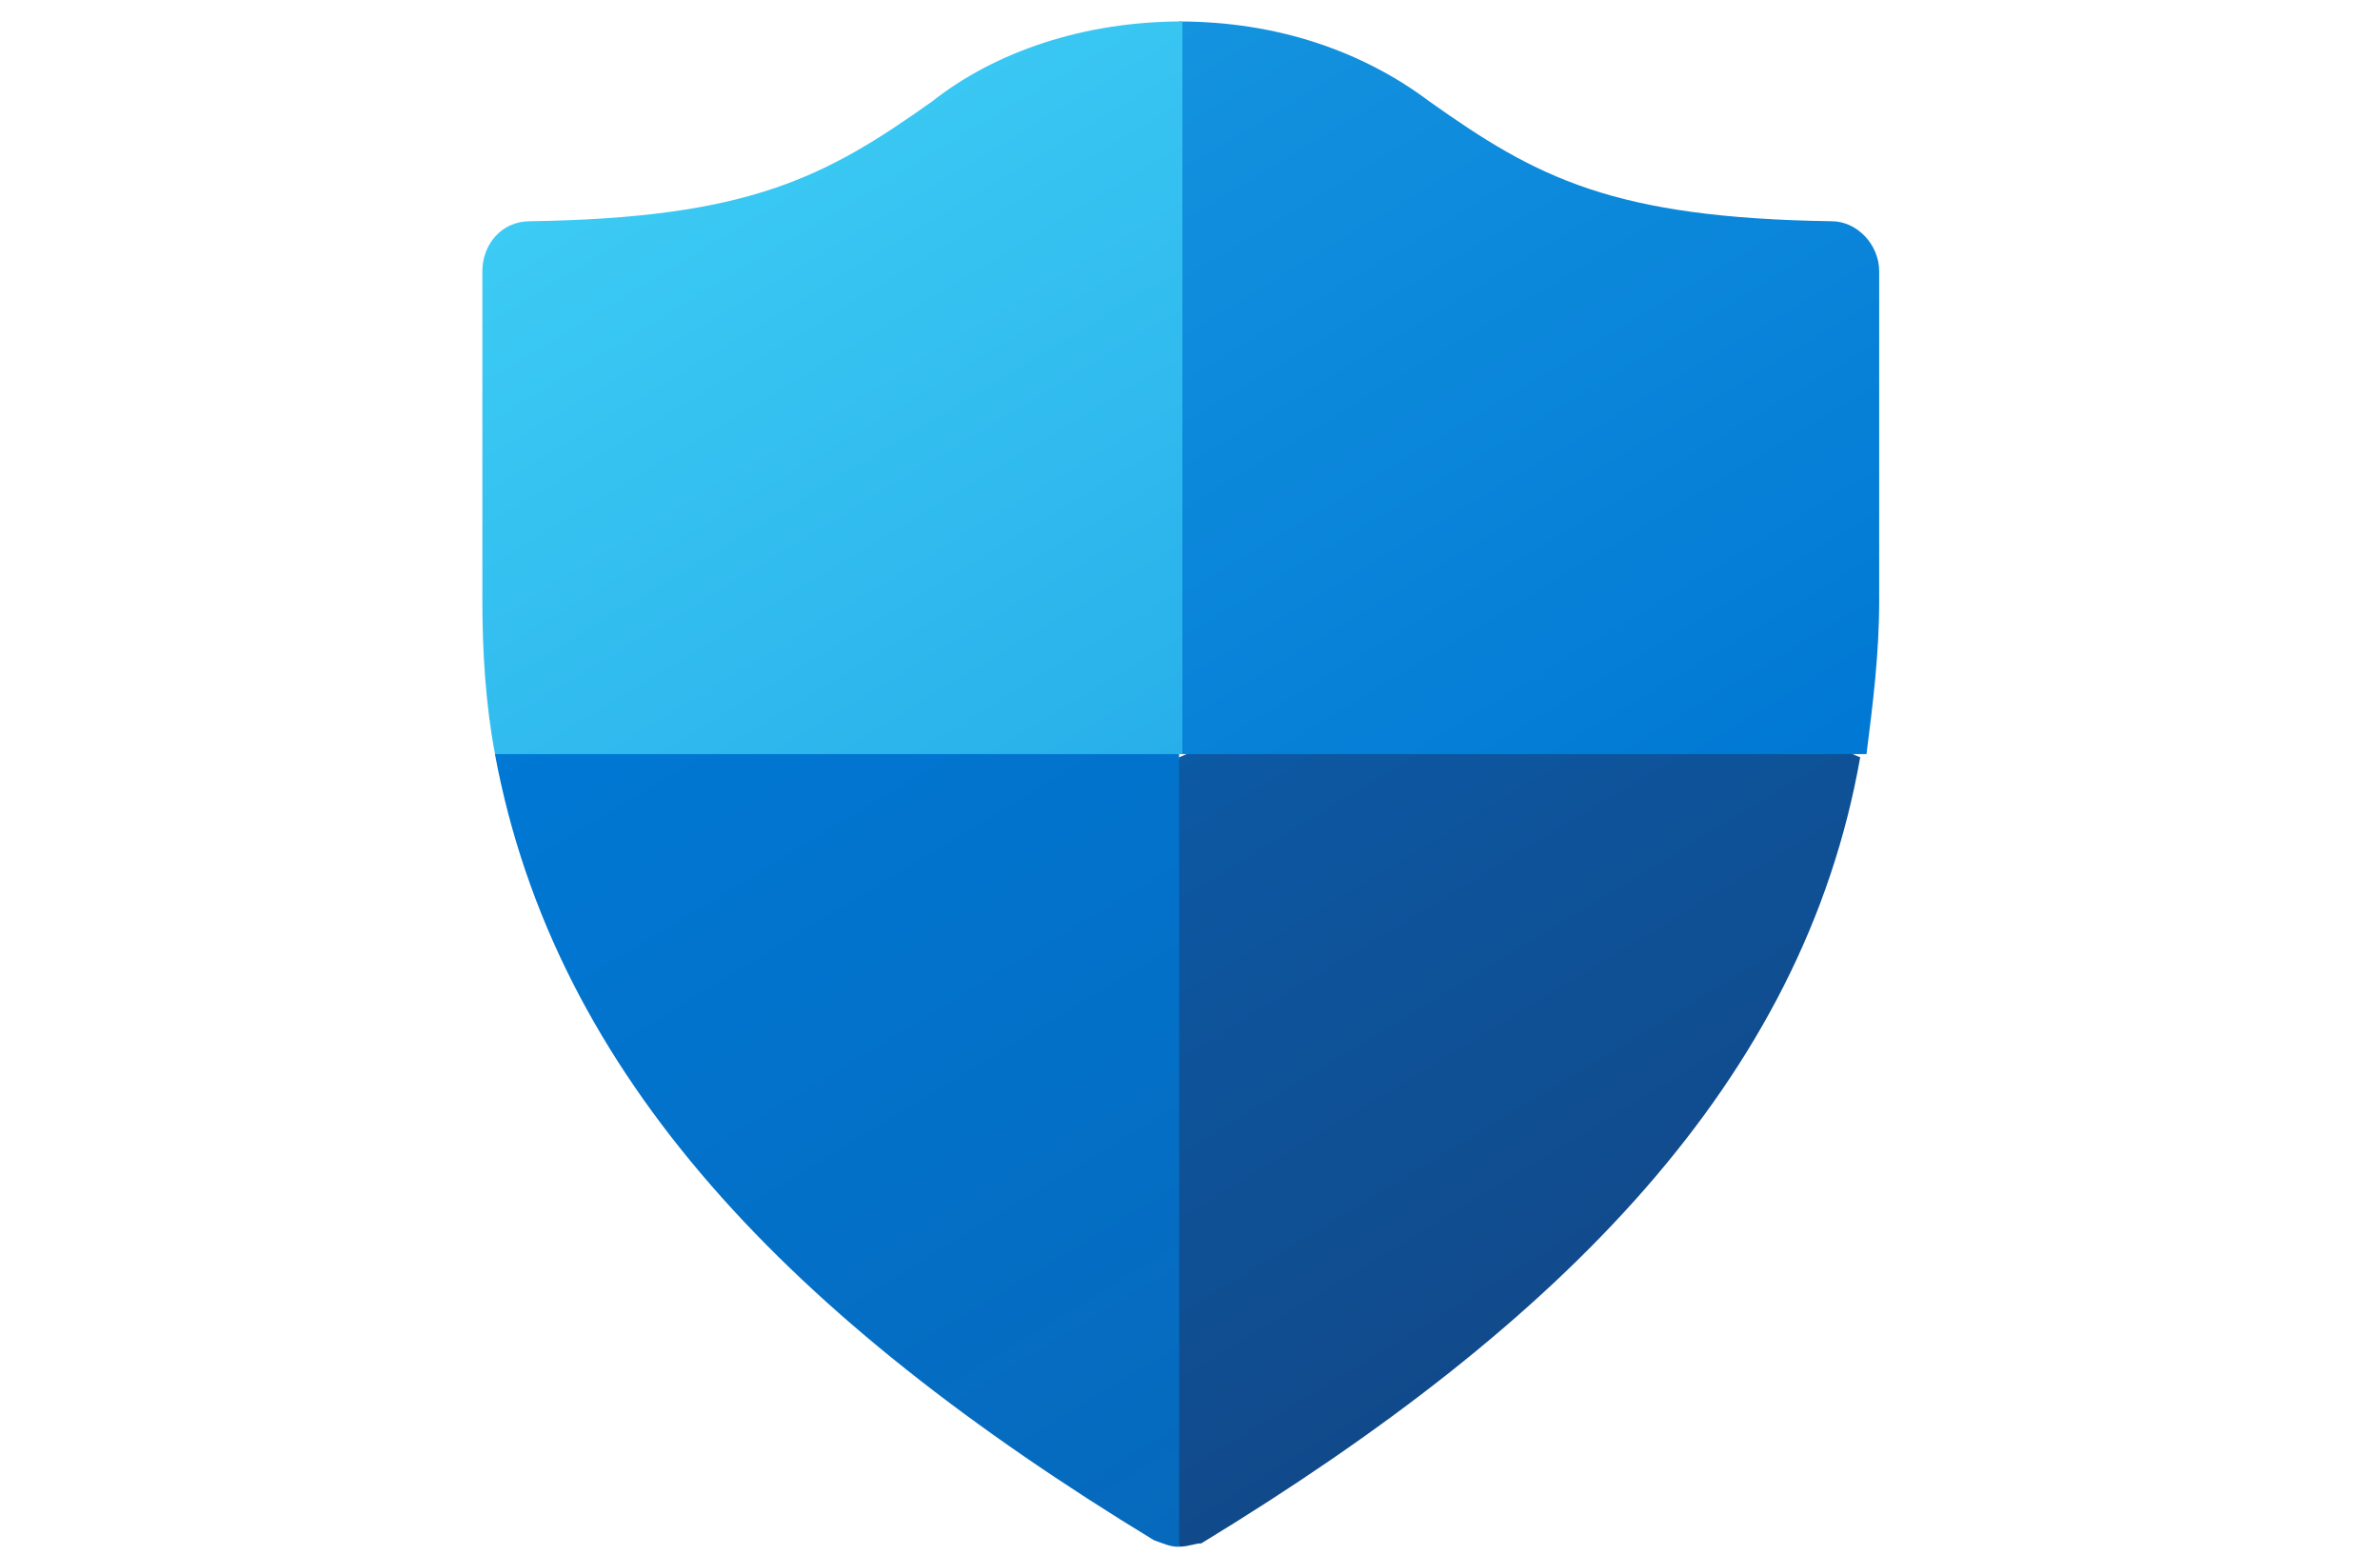
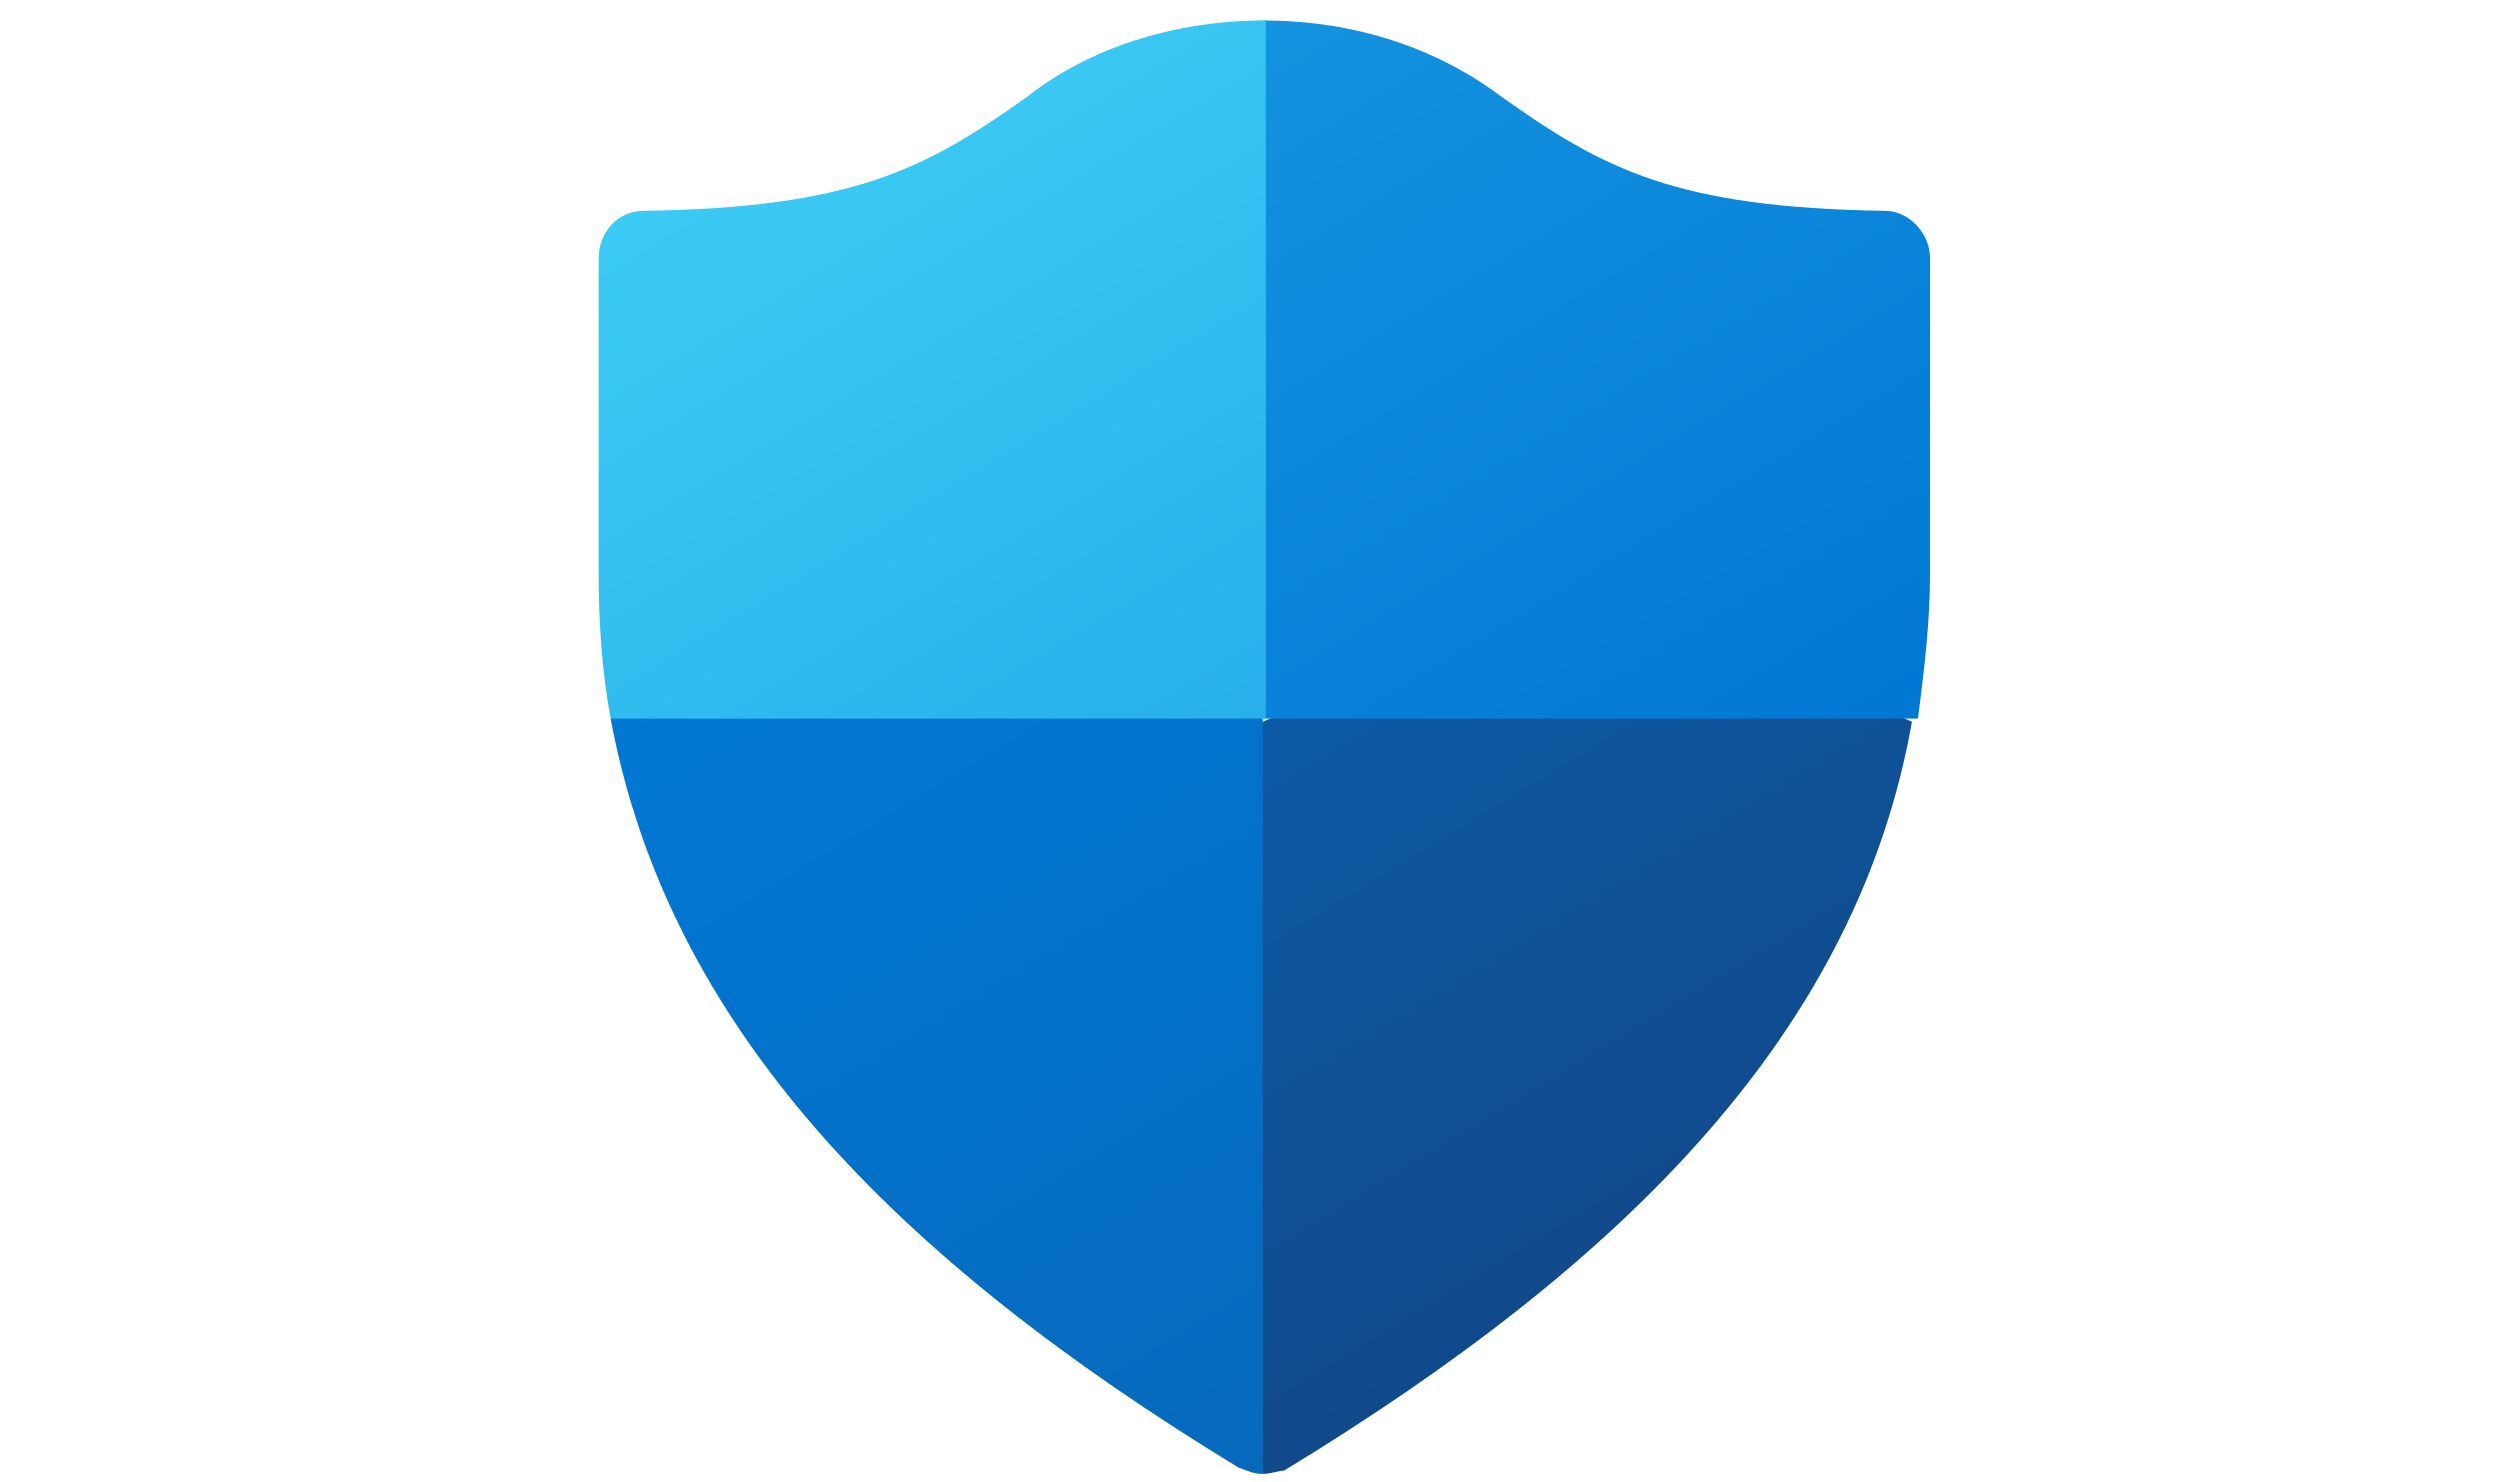
- <svg xmlns="http://www.w3.org/2000/svg" width="49" height="32" viewBox="0 0 49 32" fill="none">
-   <path d="M24.276 31.835L21.929 22.855L24.276 15.589L31.189 12.573L38.298 15.589C37.124 22.238 32.167 27.243 24.733 31.767C24.603 31.767 24.472 31.835 24.276 31.835Z" fill="url(#paint0_linear_1073_1125)" />
-   <path d="M24.276 15.523V31.838C24.081 31.838 23.951 31.769 23.755 31.701C16.32 27.177 11.429 22.172 10.19 15.523L16.973 13.193L24.276 15.523Z" fill="url(#paint1_linear_1073_1125)" />
-   <path d="M24.276 0.442C26.298 0.442 28.059 1.058 29.428 2.087C31.646 3.663 33.211 4.486 37.711 4.554C38.233 4.554 38.689 5.034 38.689 5.583V12.369C38.689 13.466 38.558 14.494 38.428 15.522H24.276L21.929 7.845L24.276 0.442Z" fill="url(#paint2_linear_1073_1125)" />
-   <path d="M10.192 15.522C9.996 14.494 9.931 13.397 9.931 12.369V5.583C9.931 5.034 10.322 4.554 10.909 4.554C15.409 4.486 16.974 3.663 19.192 2.087C20.496 1.058 22.322 0.441 24.343 0.441V15.522H10.192Z" fill="url(#paint3_linear_1073_1125)" />
+ <svg xmlns="http://www.w3.org/2000/svg" width="54" height="32" viewBox="0 0 54 32" fill="none">
+   <path d="M27.277 31.835L24.929 22.855L27.277 15.589L34.19 12.573L41.298 15.589C40.124 22.238 35.168 27.243 27.733 31.767C27.603 31.767 27.472 31.835 27.277 31.835Z" fill="url(#paint0_linear_1073_1125)" />
+   <path d="M27.276 15.523V31.838C27.081 31.838 26.951 31.769 26.755 31.701C19.32 27.177 14.429 22.172 13.19 15.523L19.973 13.193L27.276 15.523Z" fill="url(#paint1_linear_1073_1125)" />
+   <path d="M27.277 0.442C29.298 0.442 31.059 1.058 32.429 2.087C34.646 3.663 36.211 4.486 40.711 4.554C41.233 4.554 41.689 5.034 41.689 5.583V12.369C41.689 13.466 41.559 14.494 41.428 15.522H27.277L24.929 7.845L27.277 0.442Z" fill="url(#paint2_linear_1073_1125)" />
+   <path d="M13.192 15.522C12.996 14.494 12.931 13.397 12.931 12.369V5.583C12.931 5.034 13.322 4.554 13.909 4.554C18.409 4.486 19.974 3.663 22.192 2.087C23.496 1.058 25.322 0.441 27.343 0.441V15.522H13.192Z" fill="url(#paint3_linear_1073_1125)" />
  <defs>
-     <linearGradient id="paint0_linear_1073_1125" x1="32.97" y1="26.714" x2="25.672" y2="14.688" gradientUnits="userSpaceOnUse">
+     <linearGradient id="paint0_linear_1073_1125" x1="35.97" y1="26.714" x2="28.672" y2="14.688" gradientUnits="userSpaceOnUse">
      <stop stop-color="#114A8B" />
      <stop offset="1" stop-color="#0C59A4" />
    </linearGradient>
-     <linearGradient id="paint1_linear_1073_1125" x1="25.342" y1="31.18" x2="14.334" y2="13.042" gradientUnits="userSpaceOnUse">
+     <linearGradient id="paint1_linear_1073_1125" x1="28.342" y1="31.18" x2="17.334" y2="13.042" gradientUnits="userSpaceOnUse">
      <stop stop-color="#0669BC" />
      <stop offset="1" stop-color="#0078D4" />
    </linearGradient>
-     <linearGradient id="paint2_linear_1073_1125" x1="35.277" y1="17.389" x2="24.805" y2="0.134" gradientUnits="userSpaceOnUse">
+     <linearGradient id="paint2_linear_1073_1125" x1="38.277" y1="17.389" x2="27.805" y2="0.134" gradientUnits="userSpaceOnUse">
      <stop stop-color="#0078D4" />
      <stop offset="1" stop-color="#1493DF" />
    </linearGradient>
-     <linearGradient id="paint3_linear_1073_1125" x1="22.114" y1="16.849" x2="13.575" y2="2.778" gradientUnits="userSpaceOnUse">
+     <linearGradient id="paint3_linear_1073_1125" x1="25.114" y1="16.849" x2="16.575" y2="2.778" gradientUnits="userSpaceOnUse">
      <stop stop-color="#28AFEA" />
      <stop offset="1" stop-color="#3CCBF4" />
    </linearGradient>
  </defs>
</svg>
